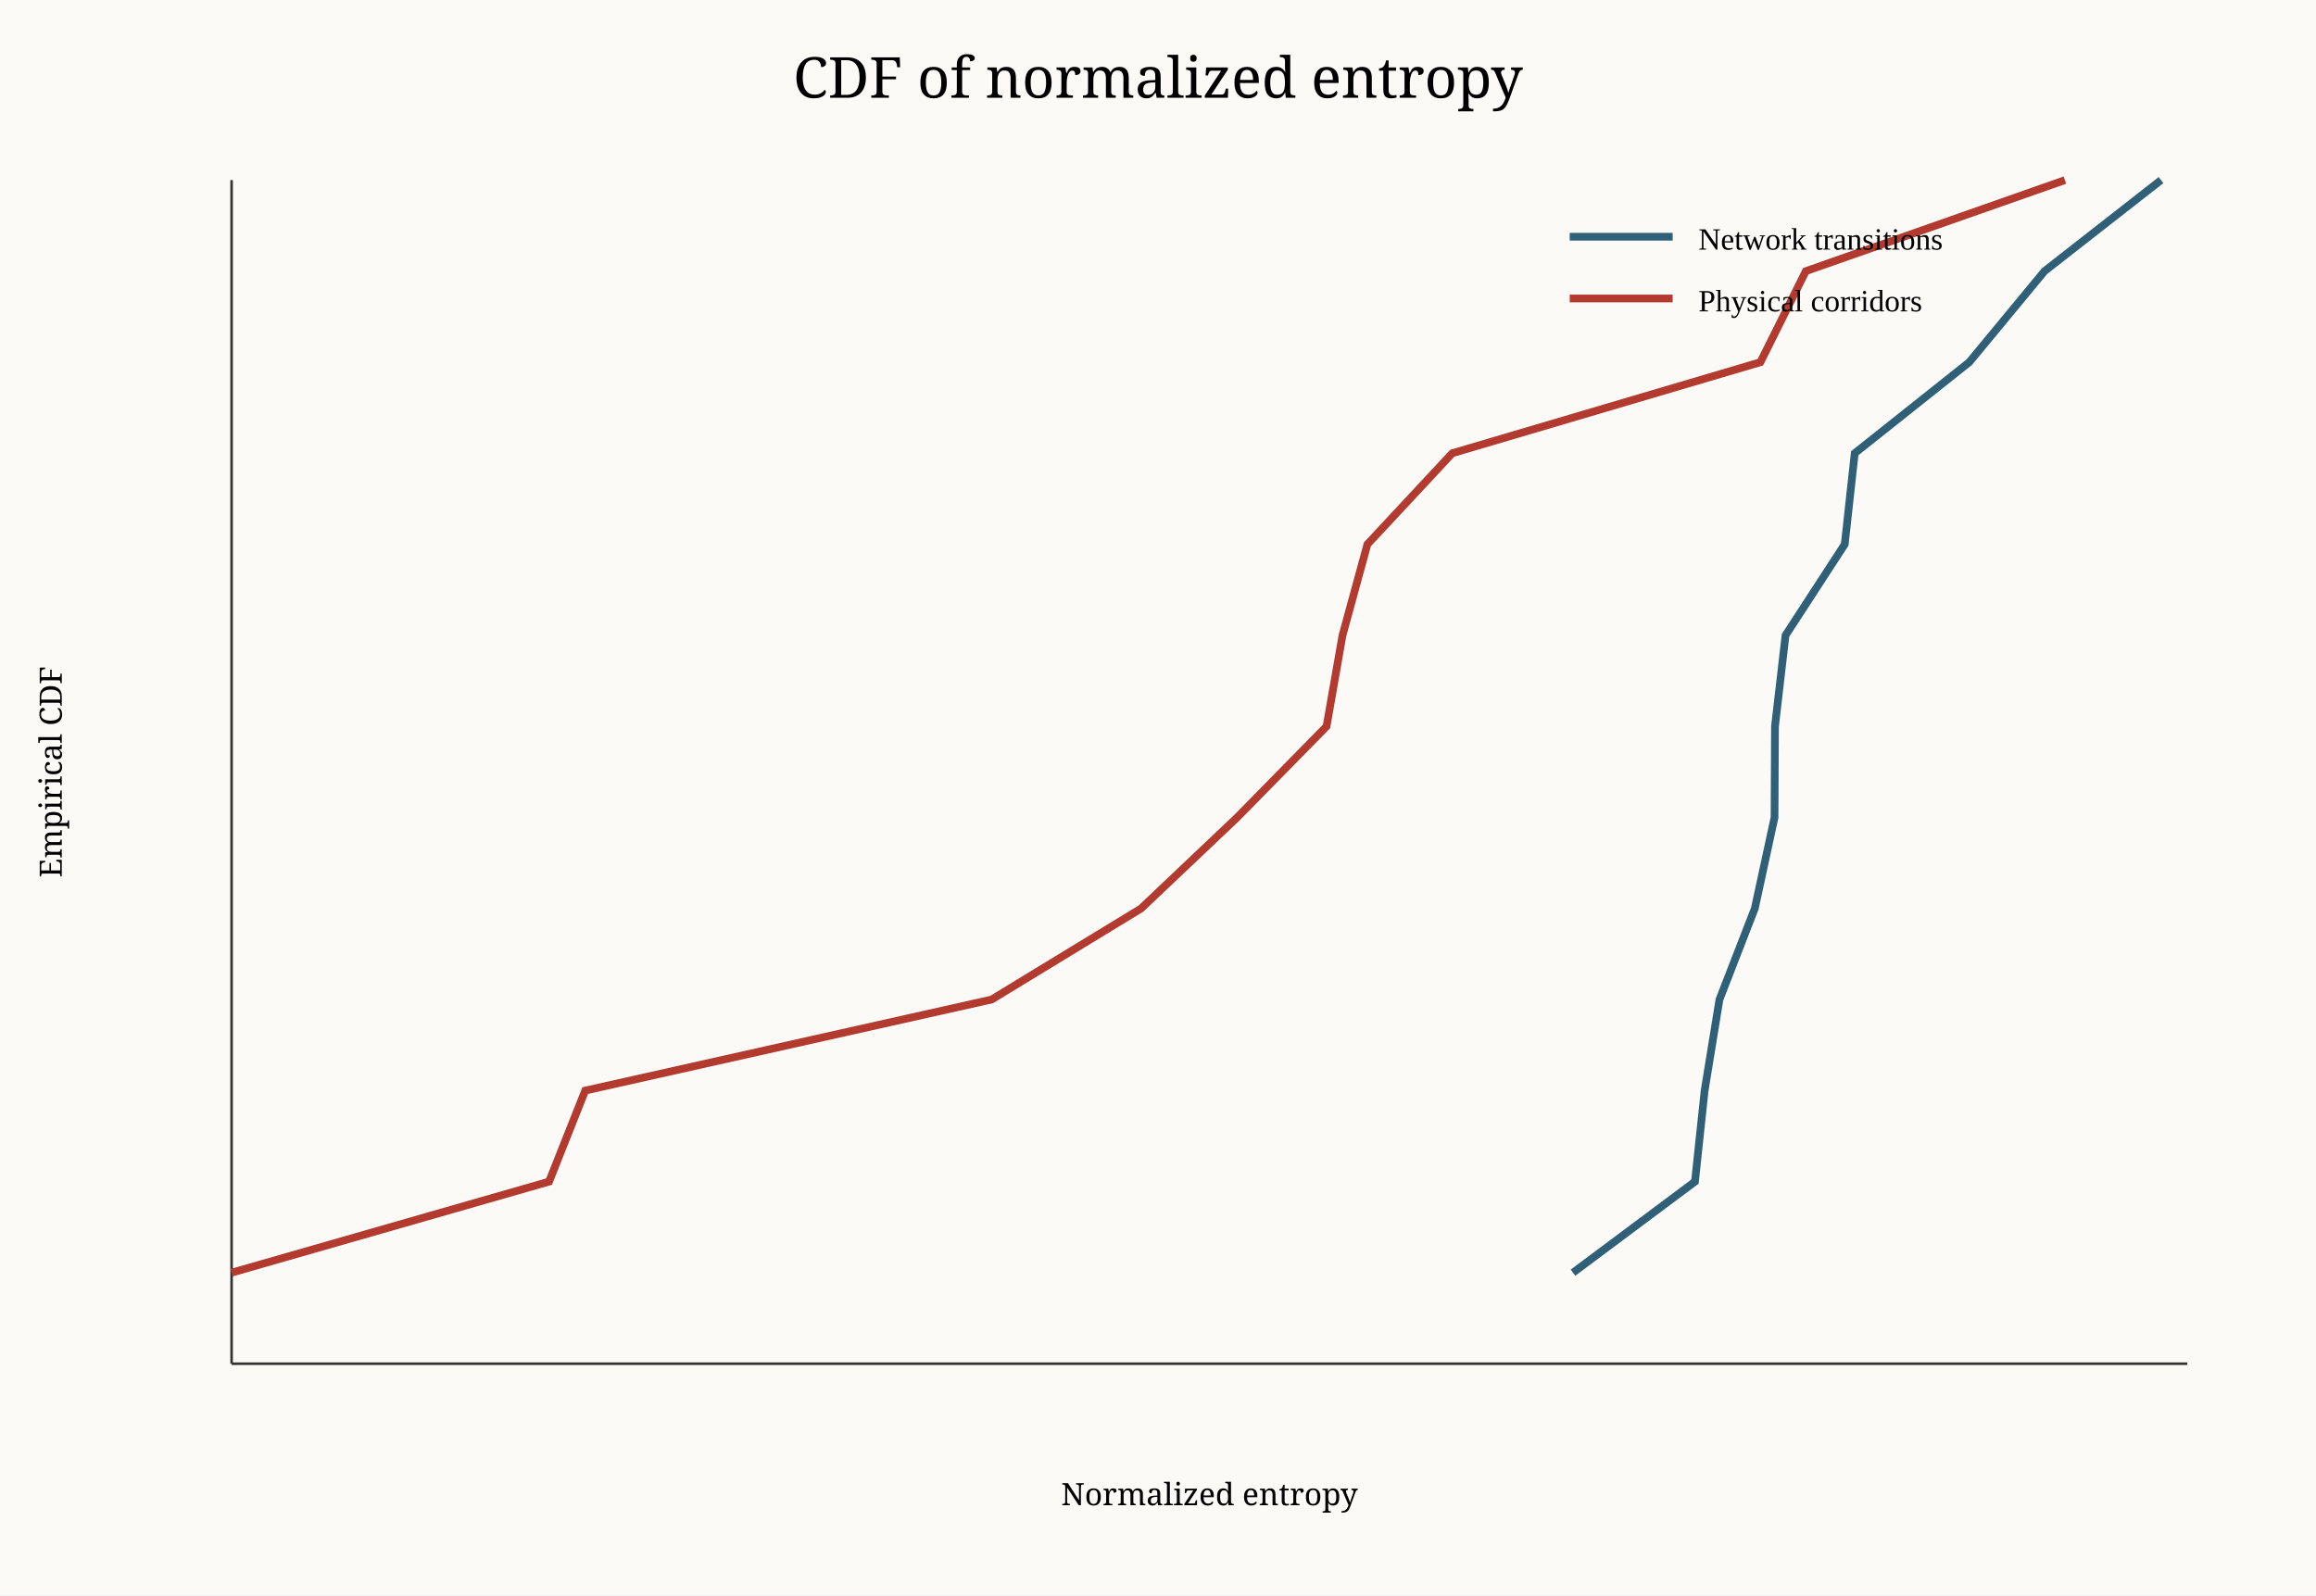
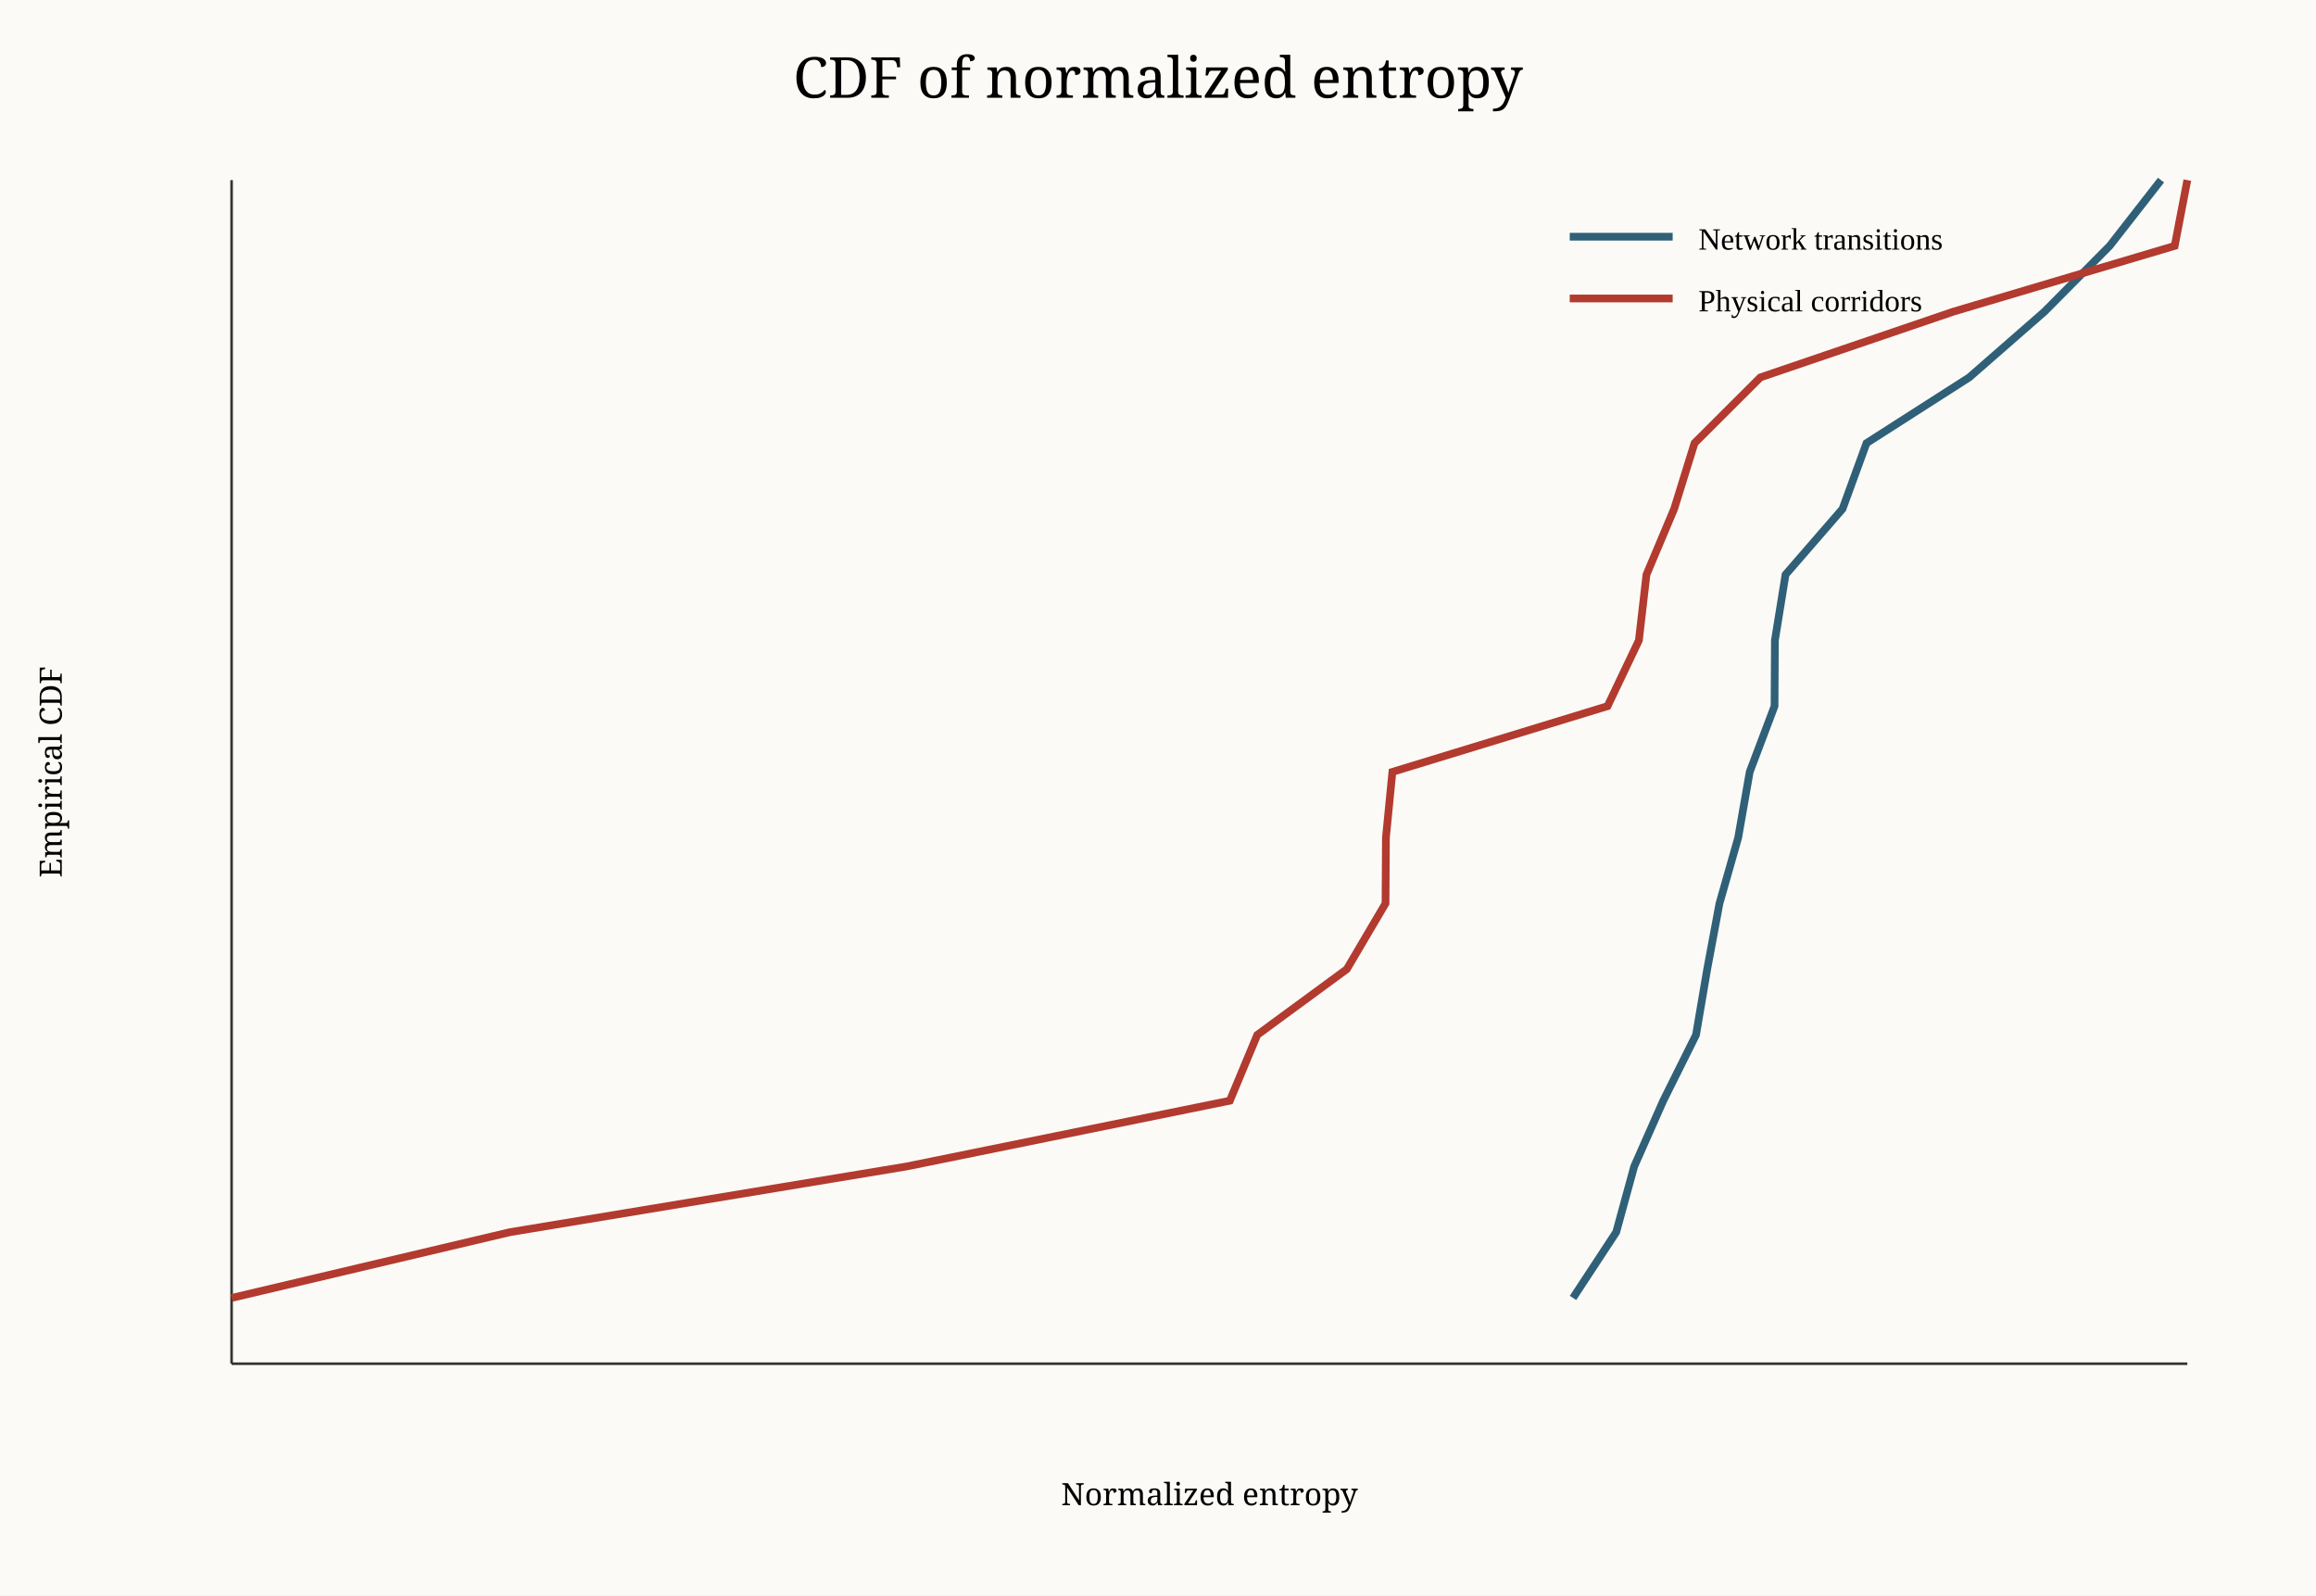
<svg xmlns="http://www.w3.org/2000/svg" width="900" height="620" viewBox="0 0 900 620">
  <rect width="100%" height="100%" fill="white" />
  <rect width="100%" height="100%" fill="#fbfaf6" />
  <text x="450" y="38" text-anchor="middle" font-size="22" font-family="Georgia">CDF of normalized entropy</text>
  <line x1="90" y1="530" x2="850" y2="530" stroke="#333" />
  <line x1="90" y1="70" x2="90" y2="530" stroke="#333" />
  <text x="470" y="585" text-anchor="middle" font-family="Georgia">Normalized entropy</text>
  <text x="24" y="300" transform="rotate(-90 24 300)" text-anchor="middle" font-family="Georgia">Empirical CDF</text>
-   <polyline points="611.27,494.62 658.67,459.23 662.42,423.85 668.19,388.46 681.92,353.08 689.59,317.69 689.76,282.31 693.86,246.92 716.87,211.54 720.75,176.15 765.25,140.77 794.50,105.38 839.77,70.00" fill="none" stroke="#2f6078" stroke-width="3" />
-   <polyline points="90.00,494.62 213.37,459.23 227.42,423.85 385.35,388.46 443.43,353.08 480.76,317.69 515.50,282.31 521.70,246.92 531.38,211.54 564.35,176.15 684.09,140.77 701.75,105.38 802.43,70.00" fill="none" stroke="#b23a2f" stroke-width="3" />
+   <polyline points="611.27,504.44 628.05,478.89 635.05,453.33 646.35,427.78 659.07,402.22 663.42,376.67 668.19,351.11 675.46,325.56 679.94,300.00 689.59,274.44 689.73,248.89 693.86,223.33 716.01,197.78 725.33,172.22 765.25,146.67 794.50,121.11 819.83,95.56 839.77,70.00" fill="none" stroke="#2f6078" stroke-width="3" />
+   <polyline points="90.00,504.44 198.10,478.89 352.36,453.33 477.92,427.78 488.57,402.22 523.37,376.67 538.42,351.11 538.57,325.56 541.09,300.00 624.70,274.44 636.87,248.89 639.82,223.33 650.58,197.78 658.50,172.22 684.09,146.67 759.11,121.11 845.09,95.56 850.00,70.00" fill="none" stroke="#b23a2f" stroke-width="3" />
  <line x1="610" y1="92" x2="650" y2="92" stroke="#2f6078" stroke-width="3" />
  <text x="660" y="97" font-size="12">Network transitions</text>
  <line x1="610" y1="116" x2="650" y2="116" stroke="#b23a2f" stroke-width="3" />
  <text x="660" y="121" font-size="12">Physical corridors</text>
</svg>
